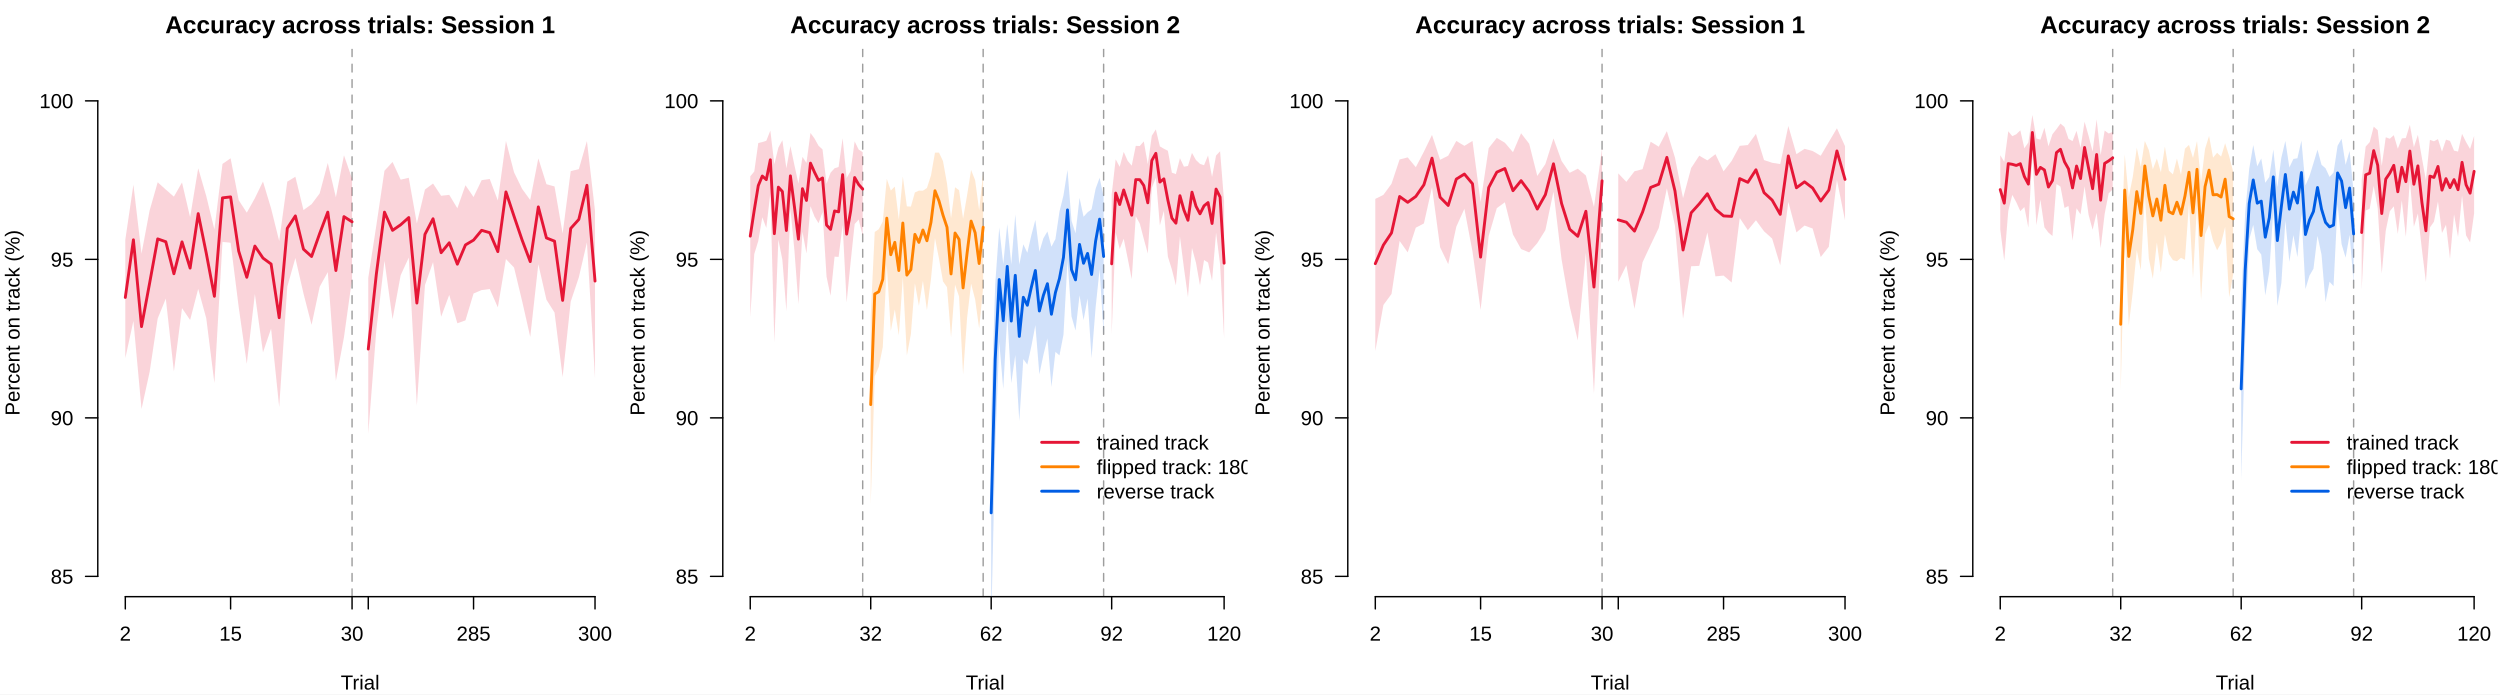
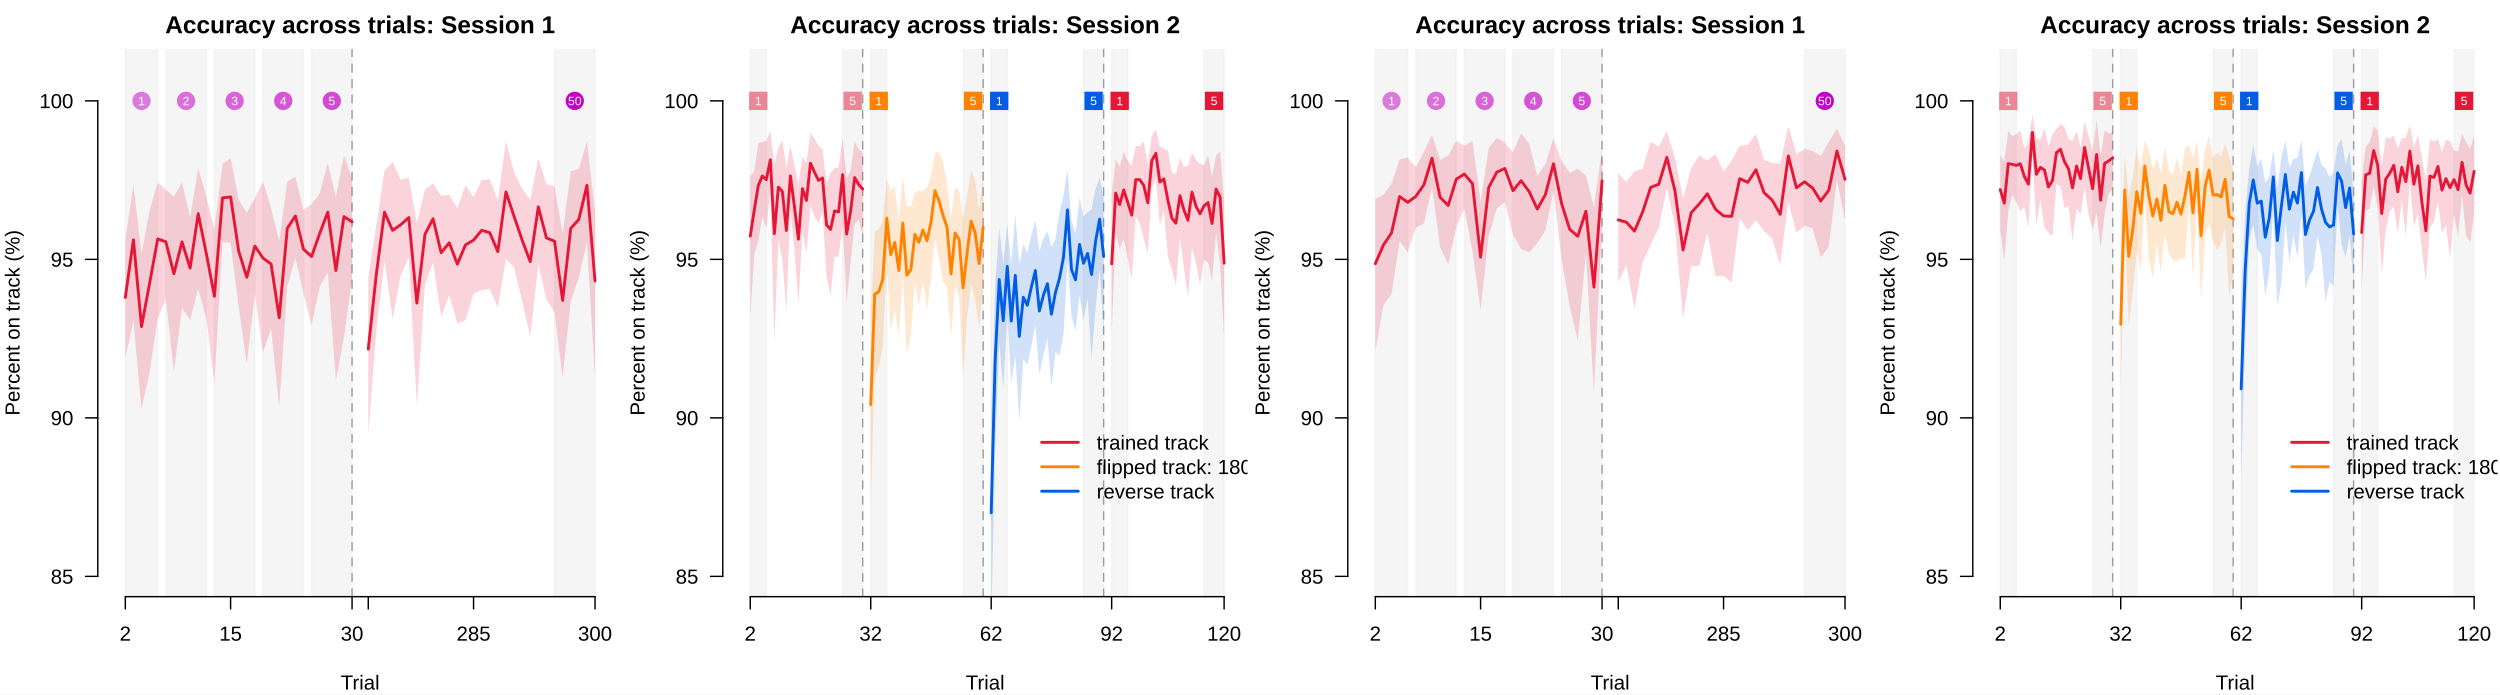
<svg xmlns="http://www.w3.org/2000/svg" class="svglite" width="1296.00pt" height="360.00pt" viewBox="0 0 1296.00 360.00">
  <defs>
    <style type="text/css">
    .svglite line, .svglite polyline, .svglite polygon, .svglite path, .svglite rect, .svglite circle {
      fill: none;
      stroke: #000000;
      stroke-linecap: round;
      stroke-linejoin: round;
      stroke-miterlimit: 10.00;
    }
    .svglite text {
      white-space: pre;
    }
  </style>
  </defs>
  <rect width="100%" height="100%" style="stroke: none; fill: #FFFFFF;" />
  <defs>
    <clipPath id="cpMC4wMHwxMjk2LjAwfDAuMDB8MzYwLjAw">
      <rect x="0.00" y="0.00" width="1296.00" height="360.00" />
    </clipPath>
  </defs>
  <g clip-path="url(#cpMC4wMHwxMjk2LjAwfDAuMDB8MzYwLjAw)">
</g>
  <defs>
    <clipPath id="cpMC4wMHwzMjQuMDB8MC4wMHwzNjAuMDA=">
      <rect x="0.00" y="0.00" width="324.00" height="360.00" />
    </clipPath>
  </defs>
  <g clip-path="url(#cpMC4wMHwzMjQuMDB8MC4wMHwzNjAuMDA=)">
    <text x="186.71" y="17.21" text-anchor="middle" style="font-size: 12.67px; font-weight: bold; font-family: &quot;Arial&quot;;" textLength="202.18px" lengthAdjust="spacingAndGlyphs">Accuracy across trials: Session 1</text>
    <text x="186.71" y="357.47" text-anchor="middle" style="font-size: 10.56px; font-family: &quot;Arial&quot;;" textLength="20.12px" lengthAdjust="spacingAndGlyphs">Trial</text>
    <text transform="translate(10.14,167.33) rotate(-90)" text-anchor="middle" style="font-size: 10.56px; font-family: &quot;Arial&quot;;" textLength="96.16px" lengthAdjust="spacingAndGlyphs">Percent on track (%)</text>
  </g>
  <defs>
    <clipPath id="cpNTAuNjl8MzIyLjczfDI1LjM0fDMwOS4zMQ==">
      <rect x="50.69" y="25.34" width="272.04" height="283.97" />
    </clipPath>
  </defs>
  <g clip-path="url(#cpNTAuNjl8MzIyLjczfDI1LjM0fDMwOS4zMQ==)">
+     <rect x="64.96" y="-7.52" width="16.79" height="316.83" style="stroke-width: 0.75; stroke: #EDEDED; stroke-opacity: 0.50; fill: #EDEDED; fill-opacity: 0.50;" />
+     <circle cx="73.36" cy="52.29" r="4.75" style="stroke-width: 0.75; stroke: none; fill: #C400C4; fill-opacity: 0.50;" />
+     <text x="73.36" y="54.57" text-anchor="middle" style="font-size: 6.34px;fill: #FFFFFF; font-family: &quot;Arial&quot;;" textLength="3.52px" lengthAdjust="spacingAndGlyphs">1</text>
+     <rect x="85.95" y="-7.52" width="20.99" height="316.83" style="stroke-width: 0.75; stroke: #EDEDED; stroke-opacity: 0.50; fill: #EDEDED; fill-opacity: 0.50;" />
+     <circle cx="96.45" cy="52.29" r="4.75" style="stroke-width: 0.75; stroke: none; fill: #C400C4; fill-opacity: 0.55;" />
+     <text x="96.45" y="54.57" text-anchor="middle" style="font-size: 6.34px;fill: #FFFFFF; font-family: &quot;Arial&quot;;" textLength="3.52px" lengthAdjust="spacingAndGlyphs">2</text>
+     <rect x="111.14" y="-7.52" width="20.99" height="316.83" style="stroke-width: 0.75; stroke: #EDEDED; stroke-opacity: 0.50; fill: #EDEDED; fill-opacity: 0.50;" />
+     <circle cx="121.64" cy="52.29" r="4.75" style="stroke-width: 0.75; stroke: none; fill: #C400C4; fill-opacity: 0.60;" />
+     <text x="121.64" y="54.53" text-anchor="middle" style="font-size: 6.34px;fill: #FFFFFF; font-family: &quot;Arial&quot;;" textLength="3.52px" lengthAdjust="spacingAndGlyphs">3</text>
+     <rect x="136.33" y="-7.52" width="20.99" height="316.83" style="stroke-width: 0.75; stroke: #EDEDED; stroke-opacity: 0.50; fill: #EDEDED; fill-opacity: 0.50;" />
+     <circle cx="146.83" cy="52.29" r="4.75" style="stroke-width: 0.75; stroke: none; fill: #C400C4; fill-opacity: 0.65;" />
+     <text x="146.83" y="54.56" text-anchor="middle" style="font-size: 6.34px;fill: #FFFFFF; font-family: &quot;Arial&quot;;" textLength="3.52px" lengthAdjust="spacingAndGlyphs">4</text>
+     <rect x="161.52" y="-7.52" width="20.99" height="316.83" style="stroke-width: 0.75; stroke: #EDEDED; stroke-opacity: 0.50; fill: #EDEDED; fill-opacity: 0.50;" />
+     <circle cx="172.02" cy="52.29" r="4.75" style="stroke-width: 0.75; stroke: none; fill: #C400C4; fill-opacity: 0.70;" />
+     <text x="172.02" y="54.49" text-anchor="middle" style="font-size: 6.34px;fill: #FFFFFF; font-family: &quot;Arial&quot;;" textLength="3.52px" lengthAdjust="spacingAndGlyphs">5</text>
+     <rect x="287.47" y="-7.52" width="20.99" height="316.83" style="stroke-width: 0.75; stroke: #EDEDED; stroke-opacity: 0.50; fill: #EDEDED; fill-opacity: 0.50;" />
+     <circle cx="297.96" cy="52.29" r="4.75" style="stroke-width: 0.75; stroke: none; fill: #C400C4;" />
+     <text x="297.96" y="54.53" text-anchor="middle" style="font-size: 6.34px;fill: #FFFFFF; font-family: &quot;Arial&quot;;" textLength="7.04px" lengthAdjust="spacingAndGlyphs">50</text>
    <line x1="182.51" y1="309.31" x2="182.51" y2="25.34" style="stroke-width: 0.75; stroke: #9E9E9E; stroke-dasharray: 4.00,4.00;" />
  </g>
  <g clip-path="url(#cpMC4wMHwxMjk2LjAwfDAuMDB8MzYwLjAw)">
    <line x1="64.96" y1="309.31" x2="308.46" y2="309.31" style="stroke-width: 0.75;" />
    <line x1="64.96" y1="309.31" x2="64.96" y2="315.65" style="stroke-width: 0.75;" />
    <line x1="119.54" y1="309.31" x2="119.54" y2="315.65" style="stroke-width: 0.75;" />
    <line x1="182.51" y1="309.31" x2="182.51" y2="315.65" style="stroke-width: 0.75;" />
    <line x1="190.91" y1="309.31" x2="190.91" y2="315.65" style="stroke-width: 0.75;" />
    <line x1="245.49" y1="309.31" x2="245.49" y2="315.65" style="stroke-width: 0.75;" />
    <line x1="308.46" y1="309.31" x2="308.46" y2="315.65" style="stroke-width: 0.75;" />
    <text x="64.96" y="332.12" text-anchor="middle" style="font-size: 10.56px; font-family: &quot;Arial&quot;;" textLength="5.87px" lengthAdjust="spacingAndGlyphs">2</text>
    <text x="119.54" y="332.12" text-anchor="middle" style="font-size: 10.56px; font-family: &quot;Arial&quot;;" textLength="11.74px" lengthAdjust="spacingAndGlyphs">15</text>
    <text x="182.51" y="332.12" text-anchor="middle" style="font-size: 10.56px; font-family: &quot;Arial&quot;;" textLength="11.74px" lengthAdjust="spacingAndGlyphs">30</text>
    <text x="245.49" y="332.12" text-anchor="middle" style="font-size: 10.56px; font-family: &quot;Arial&quot;;" textLength="17.60px" lengthAdjust="spacingAndGlyphs">285</text>
    <text x="308.46" y="332.12" text-anchor="middle" style="font-size: 10.56px; font-family: &quot;Arial&quot;;" textLength="17.60px" lengthAdjust="spacingAndGlyphs">300</text>
    <line x1="50.69" y1="298.79" x2="50.69" y2="52.29" style="stroke-width: 0.75;" />
    <line x1="50.69" y1="298.79" x2="44.35" y2="298.79" style="stroke-width: 0.75;" />
    <line x1="50.69" y1="216.63" x2="44.35" y2="216.63" style="stroke-width: 0.75;" />
    <line x1="50.69" y1="134.46" x2="44.35" y2="134.46" style="stroke-width: 0.75;" />
    <line x1="50.69" y1="52.29" x2="44.35" y2="52.29" style="stroke-width: 0.75;" />
    <text x="38.02" y="302.57" text-anchor="end" style="font-size: 10.56px; font-family: &quot;Arial&quot;;" textLength="11.74px" lengthAdjust="spacingAndGlyphs">85</text>
    <text x="38.02" y="220.40" text-anchor="end" style="font-size: 10.56px; font-family: &quot;Arial&quot;;" textLength="11.74px" lengthAdjust="spacingAndGlyphs">90</text>
    <text x="38.02" y="138.24" text-anchor="end" style="font-size: 10.56px; font-family: &quot;Arial&quot;;" textLength="11.74px" lengthAdjust="spacingAndGlyphs">95</text>
    <text x="38.02" y="56.07" text-anchor="end" style="font-size: 10.56px; font-family: &quot;Arial&quot;;" textLength="17.60px" lengthAdjust="spacingAndGlyphs">100</text>
  </g>
  <g clip-path="url(#cpNTAuNjl8MzIyLjczfDI1LjM0fDMwOS4zMQ==)">
    <polygon points="64.96,185.67 69.16,166.37 73.36,212.02 77.56,192.86 81.75,165.11 85.95,154.80 90.15,192.58 94.35,159.74 98.55,165.89 102.75,149.76 106.94,165.08 111.14,198.53 115.34,125.40 119.54,125.83 123.74,159.18 127.94,188.61 132.13,152.39 136.33,182.67 140.53,170.35 144.73,211.00 148.93,148.62 153.12,133.75 157.32,152.13 161.52,168.42 165.72,148.66 169.92,141.08 174.12,197.40 178.31,174.82 182.51,144.64 182.51,92.64 178.31,80.51 174.12,102.27 169.92,84.50 165.72,100.27 161.52,105.86 157.32,108.89 153.12,91.63 148.93,94.15 144.73,124.95 140.53,108.03 136.33,94.09 132.13,102.75 127.94,110.24 123.74,103.77 119.54,82.06 115.34,84.97 111.14,118.96 106.94,101.70 102.75,87.24 98.55,112.63 94.35,94.60 90.15,101.95 85.95,98.29 81.75,94.48 77.56,109.15 73.36,131.47 69.16,95.76 64.96,124.26 " style="stroke-width: 0.75; stroke: none; fill: #E51636; fill-opacity: 0.18;" />
    <polyline points="64.96,154.19 69.16,124.31 73.36,169.31 77.56,146.80 81.75,123.84 85.95,125.32 90.15,141.91 94.35,125.38 98.55,138.97 102.75,110.75 106.94,131.34 111.14,153.59 115.34,102.58 119.54,102.07 123.74,130.17 127.94,143.74 132.13,127.56 136.33,133.79 140.53,136.87 144.73,164.70 148.93,118.36 153.12,111.93 157.32,129.18 161.52,132.97 165.72,121.06 169.92,109.97 174.12,140.24 178.31,112.30 182.51,114.99 " style="stroke-width: 1.50; stroke: #E51636;" />
    <polygon points="190.91,224.78 195.11,170.90 199.31,135.15 203.50,165.45 207.70,142.70 211.90,133.52 216.10,210.20 220.30,147.80 224.49,135.92 228.69,164.19 232.89,152.89 237.09,167.58 241.29,166.08 245.49,152.15 249.68,150.36 253.88,149.81 258.08,159.35 262.28,134.31 266.48,138.68 270.67,156.07 274.87,174.64 279.07,136.95 283.27,155.36 287.47,162.03 291.67,195.45 295.86,156.33 300.06,143.78 304.26,125.67 308.46,196.08 308.46,109.43 304.26,73.12 300.06,87.69 295.86,88.71 291.67,121.05 287.47,96.67 283.27,95.47 279.07,82.11 274.87,103.71 270.67,97.92 266.48,89.33 262.28,73.09 258.08,103.96 253.88,92.79 249.68,93.40 245.49,102.14 241.29,96.02 237.09,107.97 232.89,101.01 228.69,101.49 224.49,95.14 220.30,98.24 216.10,115.81 211.90,92.16 207.70,93.14 203.50,83.96 199.31,88.50 195.11,116.74 190.91,144.00 " style="stroke-width: 0.75; stroke: none; fill: #E51636; fill-opacity: 0.18;" />
    <polyline points="190.91,180.95 195.11,142.01 199.31,109.97 203.50,119.41 207.70,116.52 211.90,112.78 216.10,157.10 220.30,121.47 224.49,113.41 228.69,131.00 232.89,125.86 237.09,136.95 241.29,126.97 245.49,124.47 249.68,119.40 253.88,120.63 258.08,130.44 262.28,99.49 266.48,112.14 270.67,124.45 274.87,135.61 279.07,107.26 283.27,123.34 287.47,125.02 291.67,155.72 295.86,118.41 300.06,113.75 304.26,96.06 308.46,145.70 " style="stroke-width: 1.50; stroke: #E51636;" />
  </g>
  <defs>
    <clipPath id="cpMzc0LjY5fDY0Ni43M3wyNS4zNHwzMDkuMzE=">
      <rect x="374.69" y="25.34" width="272.04" height="283.97" />
    </clipPath>
  </defs>
  <g clip-path="url(#cpMzc0LjY5fDY0Ni43M3wyNS4zNHwzMDkuMzE=)">
</g>
  <defs>
    <clipPath id="cpMzI0LjAwfDY0OC4wMHwwLjAwfDM2MC4wMA==">
      <rect x="324.00" y="0.00" width="324.00" height="360.00" />
    </clipPath>
  </defs>
  <g clip-path="url(#cpMzI0LjAwfDY0OC4wMHwwLjAwfDM2MC4wMA==)">
    <text x="510.71" y="17.21" text-anchor="middle" style="font-size: 12.67px; font-weight: bold; font-family: &quot;Arial&quot;;" textLength="202.18px" lengthAdjust="spacingAndGlyphs">Accuracy across trials: Session 2</text>
    <text x="510.71" y="357.47" text-anchor="middle" style="font-size: 10.56px; font-family: &quot;Arial&quot;;" textLength="20.12px" lengthAdjust="spacingAndGlyphs">Trial</text>
    <text transform="translate(334.14,167.33) rotate(-90)" text-anchor="middle" style="font-size: 10.56px; font-family: &quot;Arial&quot;;" textLength="96.16px" lengthAdjust="spacingAndGlyphs">Percent on track (%)</text>
  </g>
  <g clip-path="url(#cpMzc0LjY5fDY0Ni43M3wyNS4zNHwzMDkuMzE=)">
+     <rect x="388.93" y="-7.52" width="8.33" height="316.83" style="stroke-width: 0.75; stroke: #EDEDED; stroke-opacity: 0.50; fill: #EDEDED; fill-opacity: 0.50;" />
+     <polygon points="388.34,57.05 397.84,57.05 397.84,47.54 388.34,47.54 " style="stroke-width: 0.75; stroke: none; fill: #E51636; fill-opacity: 0.50;" />
+     <text x="393.09" y="54.57" text-anchor="middle" style="font-size: 6.34px;fill: #FFFFFF; font-family: &quot;Arial&quot;;" textLength="3.52px" lengthAdjust="spacingAndGlyphs">1</text>
+     <rect x="436.81" y="-7.52" width="10.41" height="316.83" style="stroke-width: 0.75; stroke: #EDEDED; stroke-opacity: 0.50; fill: #EDEDED; fill-opacity: 0.50;" />
+     <polygon points="437.26,57.05 446.76,57.05 446.76,47.54 437.26,47.54 " style="stroke-width: 0.75; stroke: none; fill: #E51636; fill-opacity: 0.50;" />
+     <text x="442.01" y="54.49" text-anchor="middle" style="font-size: 6.34px;fill: #FFFFFF; font-family: &quot;Arial&quot;;" textLength="3.52px" lengthAdjust="spacingAndGlyphs">5</text>
+     <rect x="451.38" y="-7.52" width="8.33" height="316.83" style="stroke-width: 0.75; stroke: #EDEDED; stroke-opacity: 0.50; fill: #EDEDED; fill-opacity: 0.50;" />
+     <polygon points="450.79,57.05 460.30,57.05 460.30,47.54 450.79,47.54 " style="stroke-width: 0.75; stroke: none; fill: #FF8200;" />
+     <text x="455.54" y="54.57" text-anchor="middle" style="font-size: 6.34px;fill: #FFFFFF; font-family: &quot;Arial&quot;;" textLength="3.52px" lengthAdjust="spacingAndGlyphs">1</text>
+     <rect x="499.26" y="-7.52" width="10.41" height="316.83" style="stroke-width: 0.75; stroke: #EDEDED; stroke-opacity: 0.50; fill: #EDEDED; fill-opacity: 0.50;" />
+     <polygon points="499.71,57.05 509.22,57.05 509.22,47.54 499.71,47.54 " style="stroke-width: 0.75; stroke: none; fill: #FF8200;" />
+     <text x="504.47" y="54.49" text-anchor="middle" style="font-size: 6.34px;fill: #FFFFFF; font-family: &quot;Arial&quot;;" textLength="3.52px" lengthAdjust="spacingAndGlyphs">5</text>
+     <rect x="513.83" y="-7.52" width="8.33" height="316.83" style="stroke-width: 0.75; stroke: #EDEDED; stroke-opacity: 0.50; fill: #EDEDED; fill-opacity: 0.50;" />
+     <polygon points="513.24,57.05 522.75,57.05 522.75,47.54 513.24,47.54 " style="stroke-width: 0.75; stroke: none; fill: #005DE4;" />
+     <text x="518.00" y="54.57" text-anchor="middle" style="font-size: 6.34px;fill: #FFFFFF; font-family: &quot;Arial&quot;;" textLength="3.52px" lengthAdjust="spacingAndGlyphs">1</text>
+     <rect x="561.71" y="-7.52" width="10.41" height="316.83" style="stroke-width: 0.75; stroke: #EDEDED; stroke-opacity: 0.50; fill: #EDEDED; fill-opacity: 0.50;" />
+     <polygon points="562.17,57.05 571.67,57.05 571.67,47.54 562.17,47.54 " style="stroke-width: 0.75; stroke: none; fill: #005DE4;" />
+     <text x="566.92" y="54.49" text-anchor="middle" style="font-size: 6.34px;fill: #FFFFFF; font-family: &quot;Arial&quot;;" textLength="3.52px" lengthAdjust="spacingAndGlyphs">5</text>
+     <rect x="576.29" y="-7.52" width="8.33" height="316.83" style="stroke-width: 0.75; stroke: #EDEDED; stroke-opacity: 0.50; fill: #EDEDED; fill-opacity: 0.50;" />
+     <polygon points="575.70,57.05 585.20,57.05 585.20,47.54 575.70,47.54 " style="stroke-width: 0.75; stroke: none; fill: #E51636;" />
+     <text x="580.45" y="54.57" text-anchor="middle" style="font-size: 6.34px;fill: #FFFFFF; font-family: &quot;Arial&quot;;" textLength="3.52px" lengthAdjust="spacingAndGlyphs">1</text>
+     <rect x="624.17" y="-7.52" width="10.41" height="316.83" style="stroke-width: 0.75; stroke: #EDEDED; stroke-opacity: 0.50; fill: #EDEDED; fill-opacity: 0.50;" />
+     <polygon points="624.62,57.05 634.12,57.05 634.12,47.54 624.62,47.54 " style="stroke-width: 0.75; stroke: none; fill: #E51636;" />
+     <text x="629.37" y="54.49" text-anchor="middle" style="font-size: 6.34px;fill: #FFFFFF; font-family: &quot;Arial&quot;;" textLength="3.52px" lengthAdjust="spacingAndGlyphs">5</text>
    <line x1="447.22" y1="309.31" x2="447.22" y2="25.34" style="stroke-width: 0.75; stroke: #9E9E9E; stroke-dasharray: 4.00,4.00;" />
    <line x1="509.67" y1="309.31" x2="509.67" y2="25.34" style="stroke-width: 0.75; stroke: #9E9E9E; stroke-dasharray: 4.00,4.00;" />
    <line x1="572.12" y1="309.31" x2="572.12" y2="25.34" style="stroke-width: 0.75; stroke: #9E9E9E; stroke-dasharray: 4.00,4.00;" />
  </g>
  <g clip-path="url(#cpMC4wMHwxMjk2LjAwfDAuMDB8MzYwLjAw)">
    <line x1="388.93" y1="309.31" x2="634.58" y2="309.31" style="stroke-width: 0.75;" />
    <line x1="388.93" y1="309.31" x2="388.93" y2="315.65" style="stroke-width: 0.75;" />
    <line x1="451.38" y1="309.31" x2="451.38" y2="315.65" style="stroke-width: 0.75;" />
    <line x1="513.83" y1="309.31" x2="513.83" y2="315.65" style="stroke-width: 0.75;" />
    <line x1="576.29" y1="309.31" x2="576.29" y2="315.65" style="stroke-width: 0.75;" />
    <line x1="634.58" y1="309.31" x2="634.58" y2="315.65" style="stroke-width: 0.75;" />
    <text x="388.93" y="332.12" text-anchor="middle" style="font-size: 10.56px; font-family: &quot;Arial&quot;;" textLength="5.87px" lengthAdjust="spacingAndGlyphs">2</text>
    <text x="451.38" y="332.12" text-anchor="middle" style="font-size: 10.56px; font-family: &quot;Arial&quot;;" textLength="11.74px" lengthAdjust="spacingAndGlyphs">32</text>
    <text x="513.83" y="332.12" text-anchor="middle" style="font-size: 10.56px; font-family: &quot;Arial&quot;;" textLength="11.74px" lengthAdjust="spacingAndGlyphs">62</text>
    <text x="576.29" y="332.12" text-anchor="middle" style="font-size: 10.56px; font-family: &quot;Arial&quot;;" textLength="11.74px" lengthAdjust="spacingAndGlyphs">92</text>
    <text x="634.58" y="332.12" text-anchor="middle" style="font-size: 10.56px; font-family: &quot;Arial&quot;;" textLength="17.60px" lengthAdjust="spacingAndGlyphs">120</text>
    <line x1="374.69" y1="298.79" x2="374.69" y2="52.29" style="stroke-width: 0.75;" />
    <line x1="374.69" y1="298.79" x2="368.35" y2="298.79" style="stroke-width: 0.75;" />
    <line x1="374.69" y1="216.63" x2="368.35" y2="216.63" style="stroke-width: 0.75;" />
    <line x1="374.69" y1="134.46" x2="368.35" y2="134.46" style="stroke-width: 0.75;" />
    <line x1="374.69" y1="52.29" x2="368.35" y2="52.29" style="stroke-width: 0.75;" />
    <text x="362.02" y="302.57" text-anchor="end" style="font-size: 10.56px; font-family: &quot;Arial&quot;;" textLength="11.74px" lengthAdjust="spacingAndGlyphs">85</text>
    <text x="362.02" y="220.40" text-anchor="end" style="font-size: 10.56px; font-family: &quot;Arial&quot;;" textLength="11.74px" lengthAdjust="spacingAndGlyphs">90</text>
    <text x="362.02" y="138.24" text-anchor="end" style="font-size: 10.56px; font-family: &quot;Arial&quot;;" textLength="11.74px" lengthAdjust="spacingAndGlyphs">95</text>
    <text x="362.02" y="56.07" text-anchor="end" style="font-size: 10.56px; font-family: &quot;Arial&quot;;" textLength="17.60px" lengthAdjust="spacingAndGlyphs">100</text>
  </g>
  <g clip-path="url(#cpMzc0LjY5fDY0Ni43M3wyNS4zNHwzMDkuMzE=)">
    <polygon points="388.93,164.38 391.01,131.72 393.09,124.92 395.17,112.63 397.25,118.17 399.34,100.03 401.42,177.30 403.50,124.19 405.58,134.67 407.66,161.20 409.74,108.02 411.83,129.91 413.91,157.56 415.99,120.13 418.07,131.39 420.15,106.85 422.24,112.26 424.32,115.71 426.40,109.97 428.48,143.42 430.56,153.33 432.64,133.03 434.73,133.20 436.81,116.62 438.89,156.72 440.97,135.83 443.05,116.16 445.13,113.80 447.22,122.17 447.22,78.89 445.13,77.55 443.05,73.28 440.97,88.69 438.89,92.29 436.81,71.69 434.73,86.55 432.64,87.23 430.56,89.52 428.48,95.25 426.40,77.48 424.32,75.54 422.24,71.80 420.15,68.93 418.07,84.46 415.99,81.31 413.91,95.17 411.83,85.61 409.74,75.75 407.66,87.24 405.58,72.71 403.50,76.55 401.42,85.17 399.34,67.70 397.25,72.99 395.17,73.65 393.09,74.15 391.01,88.91 388.93,91.41 " style="stroke-width: 0.75; stroke: none; fill: #E51636; fill-opacity: 0.18;" />
    <polyline points="388.93,122.41 391.01,108.91 393.09,96.21 395.17,91.26 397.25,93.13 399.34,82.84 401.42,121.13 403.50,97.02 405.58,99.28 407.66,119.49 409.74,91.17 411.83,107.15 413.91,123.97 415.99,97.81 418.07,103.91 420.15,84.57 422.24,89.30 424.32,93.50 426.40,92.26 428.48,116.66 430.56,118.91 432.64,109.35 434.73,109.83 436.81,90.54 438.89,121.36 440.97,109.43 443.05,92.04 445.13,95.65 447.22,98.02 " style="stroke-width: 1.50; stroke: #E51636;" />
    <polygon points="451.38,261.44 453.46,195.10 455.54,190.25 457.63,179.93 459.71,137.40 461.79,171.63 463.87,160.44 465.95,173.83 468.03,143.68 470.12,184.24 472.20,173.21 474.28,146.82 476.36,158.52 478.44,145.57 480.52,160.80 482.61,144.72 484.69,123.45 486.77,134.04 488.85,145.89 490.93,148.88 493.02,174.86 495.10,147.62 497.18,153.73 499.26,194.07 501.34,164.81 503.42,147.03 505.51,155.26 507.59,170.27 509.67,149.23 509.67,89.44 507.59,109.00 505.51,93.45 503.42,88.11 501.34,101.20 499.26,113.40 497.18,98.61 495.10,97.08 493.02,113.14 490.93,95.16 488.85,83.52 486.77,79.10 484.69,79.13 482.61,91.02 480.52,97.45 478.44,98.85 476.36,98.82 474.28,99.78 472.20,107.10 470.12,106.97 468.03,91.48 465.95,113.82 463.87,96.73 461.79,98.78 459.71,92.74 457.63,114.85 455.54,118.83 453.46,120.25 451.38,163.55 " style="stroke-width: 0.75; stroke: none; fill: #FF8200; fill-opacity: 0.18;" />
    <polyline points="451.38,209.74 453.46,152.41 455.54,151.23 457.63,144.78 459.71,113.10 461.79,132.05 463.87,125.62 465.95,140.24 468.03,115.63 470.12,142.61 472.20,139.76 474.28,121.50 476.36,125.65 478.44,119.23 480.52,124.81 482.61,115.27 484.69,98.89 486.77,104.15 488.85,111.54 490.93,117.80 493.02,142.01 495.10,120.80 497.18,124.10 499.26,149.24 501.34,131.21 503.42,114.62 505.51,120.67 507.59,136.60 509.67,117.79 " style="stroke-width: 1.50; stroke: #FF8200;" />
    <polygon points="513.83,324.26 515.91,232.58 518.00,177.22 520.08,201.63 522.16,163.66 524.24,198.65 526.32,184.09 528.41,218.21 530.49,186.16 532.57,189.01 534.65,179.55 536.73,168.54 538.81,194.06 540.90,183.98 542.98,175.44 545.06,200.58 547.14,182.40 549.22,184.23 551.30,173.58 553.39,135.23 555.47,164.02 557.55,171.34 559.63,153.09 561.71,165.94 563.80,154.68 565.88,185.64 567.96,159.43 570.04,139.56 572.12,173.41 572.12,102.07 570.04,92.17 567.96,97.88 565.88,108.49 563.80,110.06 561.71,112.37 559.63,102.56 557.55,120.94 555.47,114.44 553.39,88.08 551.30,101.32 549.22,109.70 547.14,123.91 545.06,127.90 542.98,119.99 540.90,123.50 538.81,130.47 536.73,114.01 534.65,121.93 532.57,131.03 530.49,126.66 528.41,137.18 526.32,111.24 524.24,137.03 522.16,116.11 520.08,136.93 518.00,118.00 515.91,147.51 513.83,214.97 " style="stroke-width: 0.75; stroke: none; fill: #005DE4; fill-opacity: 0.18;" />
    <polyline points="513.83,265.85 515.91,186.37 518.00,144.93 520.08,166.24 522.16,138.10 524.24,166.43 526.32,142.73 528.41,174.38 530.49,154.11 532.57,158.25 534.65,148.88 536.73,140.23 538.81,161.21 540.90,153.08 542.98,147.07 545.06,162.90 547.14,151.64 549.22,144.40 551.30,133.43 553.39,108.82 555.47,139.76 557.55,145.08 559.63,126.70 561.71,136.48 563.80,131.37 565.88,142.29 567.96,125.05 570.04,113.60 572.12,132.92 " style="stroke-width: 1.50; stroke: #005DE4;" />
    <polygon points="576.29,173.11 578.37,120.49 580.45,129.11 582.53,123.76 584.61,134.00 586.69,144.69 588.78,112.11 590.86,115.88 592.94,123.82 595.02,131.42 597.10,97.47 599.19,92.10 601.27,116.81 603.35,109.31 605.43,133.04 607.51,139.72 609.59,147.95 611.68,122.63 613.76,138.99 615.84,153.96 617.92,128.52 620.00,136.23 622.08,147.95 624.17,134.80 626.25,136.10 628.33,145.52 630.41,120.63 632.49,137.06 634.58,175.26 634.58,104.62 632.49,78.41 630.41,80.61 628.33,91.71 626.25,80.60 624.17,85.66 622.08,84.94 620.00,82.97 617.92,79.27 615.84,86.05 613.76,86.41 611.68,82.02 609.59,90.25 607.51,89.53 605.43,78.16 603.35,77.11 601.27,75.89 599.19,67.09 597.10,70.36 595.02,85.12 592.94,73.29 590.86,75.69 588.78,75.62 586.69,85.88 584.61,83.41 582.53,78.73 580.45,86.51 578.37,82.60 576.29,100.86 " style="stroke-width: 0.75; stroke: none; fill: #E51636; fill-opacity: 0.18;" />
    <polyline points="576.29,136.76 578.37,100.11 580.45,106.02 582.53,98.49 584.61,104.91 586.69,111.55 588.78,93.11 590.86,93.15 592.94,96.18 595.02,105.13 597.10,83.22 599.19,79.49 601.27,94.37 603.35,92.72 605.43,103.78 607.51,113.07 609.59,115.69 611.68,101.46 613.76,108.93 615.84,114.19 617.92,99.62 620.00,106.90 622.08,110.84 624.17,106.71 626.25,105.01 628.33,115.85 630.41,98.02 632.49,102.16 634.58,136.42 " style="stroke-width: 1.50; stroke: #E51636;" />
    <line x1="539.99" y1="229.30" x2="559.00" y2="229.30" style="stroke-width: 1.50; stroke: #E51636;" />
    <line x1="539.99" y1="241.97" x2="559.00" y2="241.97" style="stroke-width: 1.50; stroke: #FF8200;" />
    <line x1="539.99" y1="254.64" x2="559.00" y2="254.64" style="stroke-width: 1.50; stroke: #005DE4;" />
    <text x="568.50" y="233.08" style="font-size: 10.56px; font-family: &quot;Arial&quot;;" textLength="58.05px" lengthAdjust="spacingAndGlyphs">trained track</text>
    <text x="568.50" y="245.75" style="font-size: 10.56px; font-family: &quot;Arial&quot;;" textLength="84.56px" lengthAdjust="spacingAndGlyphs">flipped track: 180°</text>
    <text x="568.50" y="258.42" style="font-size: 10.56px; font-family: &quot;Arial&quot;;" textLength="60.98px" lengthAdjust="spacingAndGlyphs">reverse track</text>
  </g>
  <defs>
    <clipPath id="cpNjk4LjY5fDk3MC43M3wyNS4zNHwzMDkuMzE=">
      <rect x="698.69" y="25.34" width="272.04" height="283.97" />
    </clipPath>
  </defs>
  <g clip-path="url(#cpNjk4LjY5fDk3MC43M3wyNS4zNHwzMDkuMzE=)">
</g>
  <defs>
    <clipPath id="cpNjQ4LjAwfDk3Mi4wMHwwLjAwfDM2MC4wMA==">
      <rect x="648.00" y="0.00" width="324.00" height="360.00" />
    </clipPath>
  </defs>
  <g clip-path="url(#cpNjQ4LjAwfDk3Mi4wMHwwLjAwfDM2MC4wMA==)">
    <text x="834.71" y="17.21" text-anchor="middle" style="font-size: 12.67px; font-weight: bold; font-family: &quot;Arial&quot;;" textLength="202.18px" lengthAdjust="spacingAndGlyphs">Accuracy across trials: Session 1</text>
    <text x="834.71" y="357.47" text-anchor="middle" style="font-size: 10.56px; font-family: &quot;Arial&quot;;" textLength="20.12px" lengthAdjust="spacingAndGlyphs">Trial</text>
    <text transform="translate(658.14,167.33) rotate(-90)" text-anchor="middle" style="font-size: 10.56px; font-family: &quot;Arial&quot;;" textLength="96.16px" lengthAdjust="spacingAndGlyphs">Percent on track (%)</text>
  </g>
  <g clip-path="url(#cpNjk4LjY5fDk3MC43M3wyNS4zNHwzMDkuMzE=)">
+     <rect x="712.96" y="-7.52" width="16.79" height="316.83" style="stroke-width: 0.75; stroke: #EDEDED; stroke-opacity: 0.50; fill: #EDEDED; fill-opacity: 0.50;" />
+     <circle cx="721.36" cy="52.29" r="4.75" style="stroke-width: 0.75; stroke: none; fill: #C400C4; fill-opacity: 0.50;" />
+     <text x="721.36" y="54.57" text-anchor="middle" style="font-size: 6.34px;fill: #FFFFFF; font-family: &quot;Arial&quot;;" textLength="3.52px" lengthAdjust="spacingAndGlyphs">1</text>
+     <rect x="733.95" y="-7.52" width="20.99" height="316.83" style="stroke-width: 0.75; stroke: #EDEDED; stroke-opacity: 0.50; fill: #EDEDED; fill-opacity: 0.50;" />
+     <circle cx="744.45" cy="52.29" r="4.75" style="stroke-width: 0.75; stroke: none; fill: #C400C4; fill-opacity: 0.55;" />
+     <text x="744.45" y="54.57" text-anchor="middle" style="font-size: 6.34px;fill: #FFFFFF; font-family: &quot;Arial&quot;;" textLength="3.52px" lengthAdjust="spacingAndGlyphs">2</text>
+     <rect x="759.14" y="-7.52" width="20.99" height="316.83" style="stroke-width: 0.75; stroke: #EDEDED; stroke-opacity: 0.50; fill: #EDEDED; fill-opacity: 0.50;" />
+     <circle cx="769.64" cy="52.29" r="4.75" style="stroke-width: 0.75; stroke: none; fill: #C400C4; fill-opacity: 0.60;" />
+     <text x="769.64" y="54.53" text-anchor="middle" style="font-size: 6.34px;fill: #FFFFFF; font-family: &quot;Arial&quot;;" textLength="3.52px" lengthAdjust="spacingAndGlyphs">3</text>
+     <rect x="784.33" y="-7.52" width="20.99" height="316.83" style="stroke-width: 0.75; stroke: #EDEDED; stroke-opacity: 0.50; fill: #EDEDED; fill-opacity: 0.50;" />
+     <circle cx="794.83" cy="52.29" r="4.75" style="stroke-width: 0.75; stroke: none; fill: #C400C4; fill-opacity: 0.65;" />
+     <text x="794.83" y="54.56" text-anchor="middle" style="font-size: 6.34px;fill: #FFFFFF; font-family: &quot;Arial&quot;;" textLength="3.52px" lengthAdjust="spacingAndGlyphs">4</text>
+     <rect x="809.52" y="-7.52" width="20.99" height="316.83" style="stroke-width: 0.75; stroke: #EDEDED; stroke-opacity: 0.50; fill: #EDEDED; fill-opacity: 0.50;" />
+     <circle cx="820.02" cy="52.29" r="4.75" style="stroke-width: 0.75; stroke: none; fill: #C400C4; fill-opacity: 0.70;" />
+     <text x="820.02" y="54.49" text-anchor="middle" style="font-size: 6.34px;fill: #FFFFFF; font-family: &quot;Arial&quot;;" textLength="3.52px" lengthAdjust="spacingAndGlyphs">5</text>
+     <rect x="935.47" y="-7.52" width="20.99" height="316.83" style="stroke-width: 0.75; stroke: #EDEDED; stroke-opacity: 0.50; fill: #EDEDED; fill-opacity: 0.50;" />
+     <circle cx="945.96" cy="52.29" r="4.75" style="stroke-width: 0.75; stroke: none; fill: #C400C4;" />
+     <text x="945.96" y="54.53" text-anchor="middle" style="font-size: 6.34px;fill: #FFFFFF; font-family: &quot;Arial&quot;;" textLength="7.04px" lengthAdjust="spacingAndGlyphs">50</text>
    <line x1="830.51" y1="309.31" x2="830.51" y2="25.34" style="stroke-width: 0.75; stroke: #9E9E9E; stroke-dasharray: 4.00,4.00;" />
  </g>
  <g clip-path="url(#cpMC4wMHwxMjk2LjAwfDAuMDB8MzYwLjAw)">
    <line x1="712.96" y1="309.31" x2="956.46" y2="309.31" style="stroke-width: 0.75;" />
    <line x1="712.96" y1="309.31" x2="712.96" y2="315.65" style="stroke-width: 0.75;" />
    <line x1="767.54" y1="309.31" x2="767.54" y2="315.65" style="stroke-width: 0.75;" />
    <line x1="830.51" y1="309.31" x2="830.51" y2="315.65" style="stroke-width: 0.75;" />
    <line x1="838.91" y1="309.31" x2="838.91" y2="315.65" style="stroke-width: 0.75;" />
    <line x1="893.49" y1="309.31" x2="893.49" y2="315.65" style="stroke-width: 0.75;" />
    <line x1="956.46" y1="309.31" x2="956.46" y2="315.65" style="stroke-width: 0.75;" />
    <text x="712.96" y="332.12" text-anchor="middle" style="font-size: 10.56px; font-family: &quot;Arial&quot;;" textLength="5.87px" lengthAdjust="spacingAndGlyphs">2</text>
    <text x="767.54" y="332.12" text-anchor="middle" style="font-size: 10.56px; font-family: &quot;Arial&quot;;" textLength="11.74px" lengthAdjust="spacingAndGlyphs">15</text>
    <text x="830.51" y="332.12" text-anchor="middle" style="font-size: 10.56px; font-family: &quot;Arial&quot;;" textLength="11.74px" lengthAdjust="spacingAndGlyphs">30</text>
    <text x="893.49" y="332.12" text-anchor="middle" style="font-size: 10.56px; font-family: &quot;Arial&quot;;" textLength="17.60px" lengthAdjust="spacingAndGlyphs">285</text>
    <text x="956.46" y="332.12" text-anchor="middle" style="font-size: 10.56px; font-family: &quot;Arial&quot;;" textLength="17.60px" lengthAdjust="spacingAndGlyphs">300</text>
    <line x1="698.69" y1="298.79" x2="698.69" y2="52.29" style="stroke-width: 0.75;" />
    <line x1="698.69" y1="298.79" x2="692.35" y2="298.79" style="stroke-width: 0.75;" />
    <line x1="698.69" y1="216.63" x2="692.35" y2="216.63" style="stroke-width: 0.75;" />
    <line x1="698.69" y1="134.46" x2="692.35" y2="134.46" style="stroke-width: 0.75;" />
    <line x1="698.69" y1="52.29" x2="692.35" y2="52.29" style="stroke-width: 0.75;" />
    <text x="686.02" y="302.57" text-anchor="end" style="font-size: 10.56px; font-family: &quot;Arial&quot;;" textLength="11.74px" lengthAdjust="spacingAndGlyphs">85</text>
    <text x="686.02" y="220.40" text-anchor="end" style="font-size: 10.56px; font-family: &quot;Arial&quot;;" textLength="11.74px" lengthAdjust="spacingAndGlyphs">90</text>
    <text x="686.02" y="138.24" text-anchor="end" style="font-size: 10.56px; font-family: &quot;Arial&quot;;" textLength="11.74px" lengthAdjust="spacingAndGlyphs">95</text>
    <text x="686.02" y="56.07" text-anchor="end" style="font-size: 10.56px; font-family: &quot;Arial&quot;;" textLength="17.60px" lengthAdjust="spacingAndGlyphs">100</text>
  </g>
  <g clip-path="url(#cpNjk4LjY5fDk3MC43M3wyNS4zNHwzMDkuMzE=)">
    <polygon points="712.96,181.98 717.16,158.11 721.36,152.39 725.56,124.91 729.75,130.82 733.95,118.04 738.15,115.83 742.35,97.09 746.55,128.17 750.75,136.93 754.94,117.55 759.14,108.24 763.34,130.40 767.54,160.67 771.74,122.34 775.94,107.92 780.13,104.86 784.33,121.57 788.53,129.11 792.73,130.85 796.93,126.02 801.12,119.33 805.32,99.35 809.52,134.48 813.72,158.81 817.92,176.46 822.12,131.02 826.31,203.97 830.51,114.82 830.51,76.89 826.31,107.28 822.12,90.99 817.92,87.44 813.72,89.59 809.52,83.43 805.32,71.75 801.12,85.06 796.93,91.22 792.73,74.52 788.53,69.09 784.33,78.91 780.13,74.00 775.94,71.48 771.74,76.78 767.54,104.75 763.34,73.06 759.14,75.61 754.94,73.07 750.75,80.72 746.55,82.82 742.35,69.95 738.15,78.62 733.95,86.69 729.75,81.60 725.56,82.66 721.36,95.27 717.16,101.01 712.96,103.10 " style="stroke-width: 0.75; stroke: none; fill: #E51636; fill-opacity: 0.18;" />
    <polyline points="712.96,136.68 717.16,127.01 721.36,120.72 725.56,101.87 729.75,104.88 733.95,101.84 738.15,95.79 742.35,81.99 746.55,102.25 750.75,106.51 754.94,92.85 759.14,90.23 763.34,95.26 767.54,133.29 771.74,97.24 775.94,89.24 780.13,87.36 784.33,98.85 788.53,93.66 792.73,99.35 796.93,108.37 801.12,100.92 805.32,84.91 809.52,105.49 813.72,118.84 817.92,122.50 822.12,109.52 826.31,148.80 830.51,93.74 " style="stroke-width: 1.50; stroke: #E51636;" />
    <polygon points="838.91,146.10 843.11,137.48 847.31,160.11 851.50,135.95 855.70,126.95 859.90,118.16 864.10,97.66 868.30,117.03 872.49,165.19 876.69,138.03 880.89,137.83 885.09,120.50 889.29,143.28 893.49,142.85 897.68,146.45 901.88,113.00 906.08,119.32 910.28,114.19 914.48,119.91 918.67,123.67 922.87,137.50 927.07,104.63 931.27,120.49 935.47,116.92 939.67,118.46 943.86,133.23 948.06,127.89 952.26,93.27 956.46,114.19 956.46,75.78 952.26,66.49 948.06,73.60 943.86,80.75 939.67,78.28 935.47,77.14 931.27,79.90 927.07,65.32 922.87,85.06 918.67,84.38 914.48,82.98 910.28,69.41 906.08,75.20 901.88,75.60 897.68,83.45 893.49,88.80 889.29,79.93 885.09,83.14 880.89,80.70 876.69,87.12 872.49,102.72 868.30,81.68 864.10,67.98 859.90,76.04 855.70,73.47 851.50,87.70 847.31,88.78 843.11,94.27 838.91,89.90 " style="stroke-width: 0.75; stroke: none; fill: #E51636; fill-opacity: 0.18;" />
    <polyline points="838.91,113.99 843.11,115.19 847.31,119.80 851.50,109.96 855.70,97.17 859.90,95.49 864.10,81.59 868.30,98.98 872.49,129.60 876.69,110.32 880.89,105.69 885.09,100.45 889.29,108.44 893.49,111.94 897.68,112.17 901.88,92.59 906.08,94.52 910.28,88.02 914.48,99.88 918.67,103.73 922.87,111.11 927.07,80.84 931.27,97.34 935.47,94.26 939.67,97.48 943.86,104.21 948.06,98.56 952.26,78.26 956.46,92.99 " style="stroke-width: 1.50; stroke: #E51636;" />
  </g>
  <defs>
    <clipPath id="cpMTAyMi42OXwxMjk0LjczfDI1LjM0fDMwOS4zMQ==">
      <rect x="1022.69" y="25.34" width="272.04" height="283.97" />
    </clipPath>
  </defs>
  <g clip-path="url(#cpMTAyMi42OXwxMjk0LjczfDI1LjM0fDMwOS4zMQ==)">
</g>
  <defs>
    <clipPath id="cpOTcyLjAwfDEyOTYuMDB8MC4wMHwzNjAuMDA=">
      <rect x="972.00" y="0.00" width="324.00" height="360.00" />
    </clipPath>
  </defs>
  <g clip-path="url(#cpOTcyLjAwfDEyOTYuMDB8MC4wMHwzNjAuMDA=)">
    <text x="1158.71" y="17.21" text-anchor="middle" style="font-size: 12.67px; font-weight: bold; font-family: &quot;Arial&quot;;" textLength="202.18px" lengthAdjust="spacingAndGlyphs">Accuracy across trials: Session 2</text>
    <text x="1158.71" y="357.47" text-anchor="middle" style="font-size: 10.56px; font-family: &quot;Arial&quot;;" textLength="20.12px" lengthAdjust="spacingAndGlyphs">Trial</text>
    <text transform="translate(982.14,167.33) rotate(-90)" text-anchor="middle" style="font-size: 10.56px; font-family: &quot;Arial&quot;;" textLength="96.16px" lengthAdjust="spacingAndGlyphs">Percent on track (%)</text>
  </g>
  <g clip-path="url(#cpMTAyMi42OXwxMjk0LjczfDI1LjM0fDMwOS4zMQ==)">
+     <rect x="1036.93" y="-7.52" width="8.33" height="316.83" style="stroke-width: 0.75; stroke: #EDEDED; stroke-opacity: 0.50; fill: #EDEDED; fill-opacity: 0.50;" />
+     <polygon points="1036.34,57.05 1045.84,57.05 1045.84,47.54 1036.34,47.54 " style="stroke-width: 0.75; stroke: none; fill: #E51636; fill-opacity: 0.50;" />
+     <text x="1041.09" y="54.57" text-anchor="middle" style="font-size: 6.34px;fill: #FFFFFF; font-family: &quot;Arial&quot;;" textLength="3.52px" lengthAdjust="spacingAndGlyphs">1</text>
+     <rect x="1084.81" y="-7.52" width="10.41" height="316.83" style="stroke-width: 0.75; stroke: #EDEDED; stroke-opacity: 0.50; fill: #EDEDED; fill-opacity: 0.50;" />
+     <polygon points="1085.26,57.05 1094.76,57.05 1094.76,47.54 1085.26,47.54 " style="stroke-width: 0.75; stroke: none; fill: #E51636; fill-opacity: 0.50;" />
+     <text x="1090.01" y="54.49" text-anchor="middle" style="font-size: 6.34px;fill: #FFFFFF; font-family: &quot;Arial&quot;;" textLength="3.52px" lengthAdjust="spacingAndGlyphs">5</text>
+     <rect x="1099.38" y="-7.52" width="8.33" height="316.83" style="stroke-width: 0.75; stroke: #EDEDED; stroke-opacity: 0.50; fill: #EDEDED; fill-opacity: 0.50;" />
+     <polygon points="1098.79,57.05 1108.30,57.05 1108.30,47.54 1098.79,47.54 " style="stroke-width: 0.75; stroke: none; fill: #FF8200;" />
+     <text x="1103.54" y="54.57" text-anchor="middle" style="font-size: 6.34px;fill: #FFFFFF; font-family: &quot;Arial&quot;;" textLength="3.52px" lengthAdjust="spacingAndGlyphs">1</text>
+     <rect x="1147.26" y="-7.52" width="10.41" height="316.83" style="stroke-width: 0.75; stroke: #EDEDED; stroke-opacity: 0.50; fill: #EDEDED; fill-opacity: 0.50;" />
+     <polygon points="1147.71,57.05 1157.22,57.05 1157.22,47.54 1147.71,47.54 " style="stroke-width: 0.75; stroke: none; fill: #FF8200;" />
+     <text x="1152.47" y="54.49" text-anchor="middle" style="font-size: 6.34px;fill: #FFFFFF; font-family: &quot;Arial&quot;;" textLength="3.52px" lengthAdjust="spacingAndGlyphs">5</text>
+     <rect x="1161.83" y="-7.52" width="8.33" height="316.83" style="stroke-width: 0.75; stroke: #EDEDED; stroke-opacity: 0.50; fill: #EDEDED; fill-opacity: 0.50;" />
+     <polygon points="1161.24,57.05 1170.75,57.05 1170.75,47.54 1161.24,47.54 " style="stroke-width: 0.75; stroke: none; fill: #005DE4;" />
+     <text x="1166.00" y="54.57" text-anchor="middle" style="font-size: 6.34px;fill: #FFFFFF; font-family: &quot;Arial&quot;;" textLength="3.52px" lengthAdjust="spacingAndGlyphs">1</text>
+     <rect x="1209.71" y="-7.52" width="10.41" height="316.83" style="stroke-width: 0.75; stroke: #EDEDED; stroke-opacity: 0.50; fill: #EDEDED; fill-opacity: 0.50;" />
+     <polygon points="1210.17,57.05 1219.67,57.05 1219.67,47.54 1210.17,47.54 " style="stroke-width: 0.75; stroke: none; fill: #005DE4;" />
+     <text x="1214.92" y="54.49" text-anchor="middle" style="font-size: 6.34px;fill: #FFFFFF; font-family: &quot;Arial&quot;;" textLength="3.52px" lengthAdjust="spacingAndGlyphs">5</text>
+     <rect x="1224.29" y="-7.52" width="8.33" height="316.83" style="stroke-width: 0.75; stroke: #EDEDED; stroke-opacity: 0.50; fill: #EDEDED; fill-opacity: 0.50;" />
+     <polygon points="1223.70,57.05 1233.20,57.05 1233.20,47.54 1223.70,47.54 " style="stroke-width: 0.75; stroke: none; fill: #E51636;" />
+     <text x="1228.45" y="54.57" text-anchor="middle" style="font-size: 6.34px;fill: #FFFFFF; font-family: &quot;Arial&quot;;" textLength="3.52px" lengthAdjust="spacingAndGlyphs">1</text>
+     <rect x="1272.17" y="-7.52" width="10.41" height="316.83" style="stroke-width: 0.75; stroke: #EDEDED; stroke-opacity: 0.50; fill: #EDEDED; fill-opacity: 0.50;" />
+     <polygon points="1272.62,57.05 1282.12,57.05 1282.12,47.54 1272.62,47.54 " style="stroke-width: 0.75; stroke: none; fill: #E51636;" />
+     <text x="1277.37" y="54.49" text-anchor="middle" style="font-size: 6.34px;fill: #FFFFFF; font-family: &quot;Arial&quot;;" textLength="3.52px" lengthAdjust="spacingAndGlyphs">5</text>
    <line x1="1095.22" y1="309.31" x2="1095.22" y2="25.34" style="stroke-width: 0.75; stroke: #9E9E9E; stroke-dasharray: 4.00,4.00;" />
    <line x1="1157.67" y1="309.31" x2="1157.67" y2="25.34" style="stroke-width: 0.75; stroke: #9E9E9E; stroke-dasharray: 4.00,4.00;" />
    <line x1="1220.12" y1="309.31" x2="1220.12" y2="25.34" style="stroke-width: 0.75; stroke: #9E9E9E; stroke-dasharray: 4.00,4.00;" />
  </g>
  <g clip-path="url(#cpMC4wMHwxMjk2LjAwfDAuMDB8MzYwLjAw)">
    <line x1="1036.93" y1="309.31" x2="1282.58" y2="309.31" style="stroke-width: 0.75;" />
    <line x1="1036.93" y1="309.31" x2="1036.93" y2="315.65" style="stroke-width: 0.75;" />
    <line x1="1099.38" y1="309.31" x2="1099.38" y2="315.65" style="stroke-width: 0.75;" />
    <line x1="1161.83" y1="309.31" x2="1161.83" y2="315.65" style="stroke-width: 0.75;" />
    <line x1="1224.29" y1="309.31" x2="1224.29" y2="315.65" style="stroke-width: 0.75;" />
    <line x1="1282.58" y1="309.31" x2="1282.58" y2="315.65" style="stroke-width: 0.75;" />
    <text x="1036.93" y="332.12" text-anchor="middle" style="font-size: 10.56px; font-family: &quot;Arial&quot;;" textLength="5.87px" lengthAdjust="spacingAndGlyphs">2</text>
    <text x="1099.38" y="332.12" text-anchor="middle" style="font-size: 10.56px; font-family: &quot;Arial&quot;;" textLength="11.74px" lengthAdjust="spacingAndGlyphs">32</text>
    <text x="1161.83" y="332.12" text-anchor="middle" style="font-size: 10.56px; font-family: &quot;Arial&quot;;" textLength="11.74px" lengthAdjust="spacingAndGlyphs">62</text>
    <text x="1224.29" y="332.12" text-anchor="middle" style="font-size: 10.56px; font-family: &quot;Arial&quot;;" textLength="11.74px" lengthAdjust="spacingAndGlyphs">92</text>
    <text x="1282.58" y="332.12" text-anchor="middle" style="font-size: 10.56px; font-family: &quot;Arial&quot;;" textLength="17.60px" lengthAdjust="spacingAndGlyphs">120</text>
    <line x1="1022.69" y1="298.79" x2="1022.69" y2="52.29" style="stroke-width: 0.75;" />
    <line x1="1022.69" y1="298.79" x2="1016.35" y2="298.79" style="stroke-width: 0.75;" />
    <line x1="1022.69" y1="216.63" x2="1016.35" y2="216.63" style="stroke-width: 0.75;" />
    <line x1="1022.69" y1="134.46" x2="1016.35" y2="134.46" style="stroke-width: 0.75;" />
    <line x1="1022.69" y1="52.29" x2="1016.35" y2="52.29" style="stroke-width: 0.75;" />
    <text x="1010.02" y="302.57" text-anchor="end" style="font-size: 10.56px; font-family: &quot;Arial&quot;;" textLength="11.74px" lengthAdjust="spacingAndGlyphs">85</text>
    <text x="1010.02" y="220.40" text-anchor="end" style="font-size: 10.56px; font-family: &quot;Arial&quot;;" textLength="11.74px" lengthAdjust="spacingAndGlyphs">90</text>
    <text x="1010.02" y="138.24" text-anchor="end" style="font-size: 10.56px; font-family: &quot;Arial&quot;;" textLength="11.74px" lengthAdjust="spacingAndGlyphs">95</text>
    <text x="1010.02" y="56.07" text-anchor="end" style="font-size: 10.56px; font-family: &quot;Arial&quot;;" textLength="17.60px" lengthAdjust="spacingAndGlyphs">100</text>
  </g>
  <g clip-path="url(#cpMTAyMi42OXwxMjk0LjczfDI1LjM0fDMwOS4zMQ==)">
    <polygon points="1036.93,118.92 1039.01,135.13 1041.09,109.35 1043.17,101.02 1045.25,104.85 1047.34,109.47 1049.42,107.32 1051.50,117.99 1053.58,79.93 1055.66,116.69 1057.74,103.54 1059.83,117.86 1061.91,120.58 1063.99,122.36 1066.07,95.41 1068.15,96.75 1070.24,107.78 1072.32,106.79 1074.40,124.74 1076.48,107.94 1078.56,111.14 1080.64,96.59 1082.73,111.36 1084.81,119.10 1086.89,110.33 1088.97,128.61 1091.05,110.91 1093.13,100.21 1095.22,98.21 1095.22,68.46 1093.13,69.20 1091.05,67.68 1088.97,80.44 1086.89,61.88 1084.81,78.58 1082.73,70.45 1080.64,63.08 1078.56,76.60 1076.48,67.83 1074.40,73.16 1072.32,71.99 1070.24,65.88 1068.15,64.07 1066.07,66.96 1063.99,69.57 1061.91,75.86 1059.83,66.22 1057.74,72.42 1055.66,71.78 1053.58,59.59 1051.50,73.85 1049.42,76.88 1047.34,67.56 1045.25,69.60 1043.17,70.60 1041.09,68.05 1039.01,83.88 1036.93,80.46 " style="stroke-width: 0.75; stroke: none; fill: #E51636; fill-opacity: 0.18;" />
    <polyline points="1036.93,98.29 1039.01,105.31 1041.09,84.82 1043.17,85.18 1045.25,85.77 1047.34,84.87 1049.42,91.50 1051.50,95.43 1053.58,68.68 1055.66,90.37 1057.74,86.78 1059.83,88.10 1061.91,96.95 1063.99,93.59 1066.07,79.09 1068.15,77.40 1070.24,83.89 1072.32,87.55 1074.40,97.41 1076.48,86.08 1078.56,92.55 1080.64,76.46 1082.73,87.26 1084.81,97.81 1086.89,80.10 1088.97,103.76 1091.05,84.70 1093.13,83.42 1095.22,81.83 " style="stroke-width: 1.50; stroke: #E51636;" />
    <polygon points="1099.38,202.25 1101.46,119.60 1103.54,168.86 1105.63,151.28 1107.71,129.70 1109.79,140.09 1111.87,101.15 1113.95,133.97 1116.03,144.44 1118.12,125.72 1120.20,141.26 1122.28,121.45 1124.36,131.72 1126.44,134.86 1128.52,135.43 1130.61,133.68 1132.69,134.66 1134.77,105.49 1136.85,144.25 1138.93,106.39 1141.02,155.56 1143.10,121.39 1145.18,116.47 1147.26,124.81 1149.34,129.75 1151.42,126.07 1153.51,117.62 1155.59,154.15 1157.67,142.25 1157.67,88.97 1155.59,81.01 1153.51,74.28 1151.42,81.19 1149.34,79.20 1147.26,81.73 1145.18,70.47 1143.10,77.16 1141.02,94.30 1138.93,73.16 1136.85,81.88 1134.77,75.12 1132.69,77.10 1130.61,90.58 1128.52,82.18 1126.44,90.39 1124.36,88.49 1122.28,75.98 1120.20,89.28 1118.12,82.17 1116.03,87.80 1113.95,77.81 1111.87,73.06 1109.79,86.51 1107.71,76.58 1105.63,91.69 1103.54,102.21 1101.46,80.09 1099.38,133.60 " style="stroke-width: 0.75; stroke: none; fill: #FF8200; fill-opacity: 0.18;" />
    <polyline points="1099.38,168.10 1101.46,98.55 1103.54,132.93 1105.63,119.02 1107.71,99.35 1109.79,110.65 1111.87,86.05 1113.95,101.64 1116.03,111.92 1118.12,103.17 1120.20,114.17 1122.28,96.07 1124.36,109.71 1126.44,110.80 1128.52,104.83 1130.61,110.99 1132.69,101.59 1134.77,89.29 1136.85,110.33 1138.93,87.78 1141.02,122.10 1143.10,96.73 1145.18,88.20 1147.26,100.99 1149.34,100.86 1151.42,102.14 1153.51,92.89 1155.59,112.28 1157.67,113.43 " style="stroke-width: 1.50; stroke: #FF8200;" />
    <polygon points="1161.83,248.83 1163.91,175.03 1166.00,124.14 1168.08,116.58 1170.16,129.20 1172.24,131.96 1174.32,153.14 1176.41,140.65 1178.49,109.26 1180.57,158.57 1182.65,146.79 1184.73,114.45 1186.81,135.74 1188.90,121.90 1190.98,133.27 1193.06,110.70 1195.14,149.85 1197.22,142.89 1199.30,139.32 1201.39,122.22 1203.47,131.98 1205.55,156.64 1207.63,146.07 1209.71,148.34 1211.80,105.96 1213.88,126.57 1215.96,133.54 1218.04,121.71 1220.12,146.92 1220.12,99.80 1218.04,78.23 1215.96,85.47 1213.88,71.90 1211.80,75.59 1209.71,89.44 1207.63,91.71 1205.55,87.20 1203.47,85.43 1201.39,77.58 1199.30,84.59 1197.22,91.34 1195.14,96.10 1193.06,72.89 1190.98,82.03 1188.90,82.41 1186.81,86.83 1184.73,73.06 1182.65,81.73 1180.57,97.03 1178.49,77.54 1176.41,91.70 1174.32,94.75 1172.24,82.16 1170.16,86.22 1168.08,75.18 1166.00,87.45 1163.91,110.07 1161.83,156.89 " style="stroke-width: 0.75; stroke: none; fill: #005DE4; fill-opacity: 0.18;" />
    <polyline points="1161.83,201.57 1163.91,140.01 1166.00,105.43 1168.08,93.30 1170.16,105.32 1172.24,104.27 1174.32,122.95 1176.41,112.82 1178.49,91.70 1180.57,124.71 1182.65,107.06 1184.73,90.46 1186.81,108.41 1188.90,99.60 1190.98,105.25 1193.06,89.44 1195.14,121.56 1197.22,114.12 1199.30,109.60 1201.39,97.21 1203.47,108.37 1205.55,115.27 1207.63,117.62 1209.71,116.68 1211.80,89.65 1213.88,93.87 1215.96,107.63 1218.04,97.48 1220.12,121.27 " style="stroke-width: 1.50; stroke: #005DE4;" />
    <polygon points="1224.29,150.13 1226.37,109.14 1228.45,108.20 1230.53,96.37 1232.61,107.95 1234.69,141.79 1236.78,119.54 1238.86,109.53 1240.94,106.94 1243.02,121.26 1245.10,103.81 1247.19,122.77 1249.27,93.31 1251.35,117.55 1253.43,110.69 1255.51,129.29 1257.59,146.13 1259.68,117.92 1261.76,114.94 1263.84,104.45 1265.92,120.80 1268.00,116.53 1270.08,134.11 1272.17,111.13 1274.25,122.84 1276.33,101.34 1278.41,122.04 1280.49,125.68 1282.58,110.60 1282.58,70.46 1280.49,77.25 1278.41,73.65 1276.33,69.42 1274.25,78.58 1272.17,78.07 1270.08,73.06 1268.00,72.38 1265.92,78.58 1263.84,72.12 1261.76,73.25 1259.68,72.49 1257.59,93.35 1255.51,81.85 1253.43,69.91 1251.35,76.31 1249.27,64.72 1247.19,71.56 1245.10,71.74 1243.02,77.11 1240.94,70.09 1238.86,71.92 1236.78,71.17 1234.69,86.02 1232.61,67.49 1230.53,65.66 1228.45,73.68 1226.37,75.99 1224.29,93.43 " style="stroke-width: 0.75; stroke: none; fill: #E51636; fill-opacity: 0.18;" />
    <polyline points="1224.29,120.53 1226.37,90.63 1228.45,89.78 1230.53,78.07 1232.61,85.70 1234.69,110.69 1236.78,92.80 1238.86,89.77 1240.94,85.71 1243.02,99.40 1245.10,86.73 1247.19,94.16 1249.27,78.32 1251.35,95.50 1253.43,85.99 1255.51,104.87 1257.59,119.62 1259.68,91.30 1261.76,91.98 1263.84,86.29 1265.92,98.56 1268.00,92.61 1270.08,97.29 1272.17,93.12 1274.25,98.34 1276.33,84.15 1278.41,95.78 1280.49,100.13 1282.58,88.83 " style="stroke-width: 1.50; stroke: #E51636;" />
    <line x1="1187.99" y1="229.30" x2="1207.00" y2="229.30" style="stroke-width: 1.50; stroke: #E51636;" />
    <line x1="1187.99" y1="241.97" x2="1207.00" y2="241.97" style="stroke-width: 1.50; stroke: #FF8200;" />
    <line x1="1187.99" y1="254.64" x2="1207.00" y2="254.64" style="stroke-width: 1.50; stroke: #005DE4;" />
    <text x="1216.50" y="233.08" style="font-size: 10.56px; font-family: &quot;Arial&quot;;" textLength="58.05px" lengthAdjust="spacingAndGlyphs">trained track</text>
    <text x="1216.50" y="245.75" style="font-size: 10.56px; font-family: &quot;Arial&quot;;" textLength="84.56px" lengthAdjust="spacingAndGlyphs">flipped track: 180°</text>
    <text x="1216.50" y="258.42" style="font-size: 10.56px; font-family: &quot;Arial&quot;;" textLength="60.98px" lengthAdjust="spacingAndGlyphs">reverse track</text>
  </g>
</svg>
